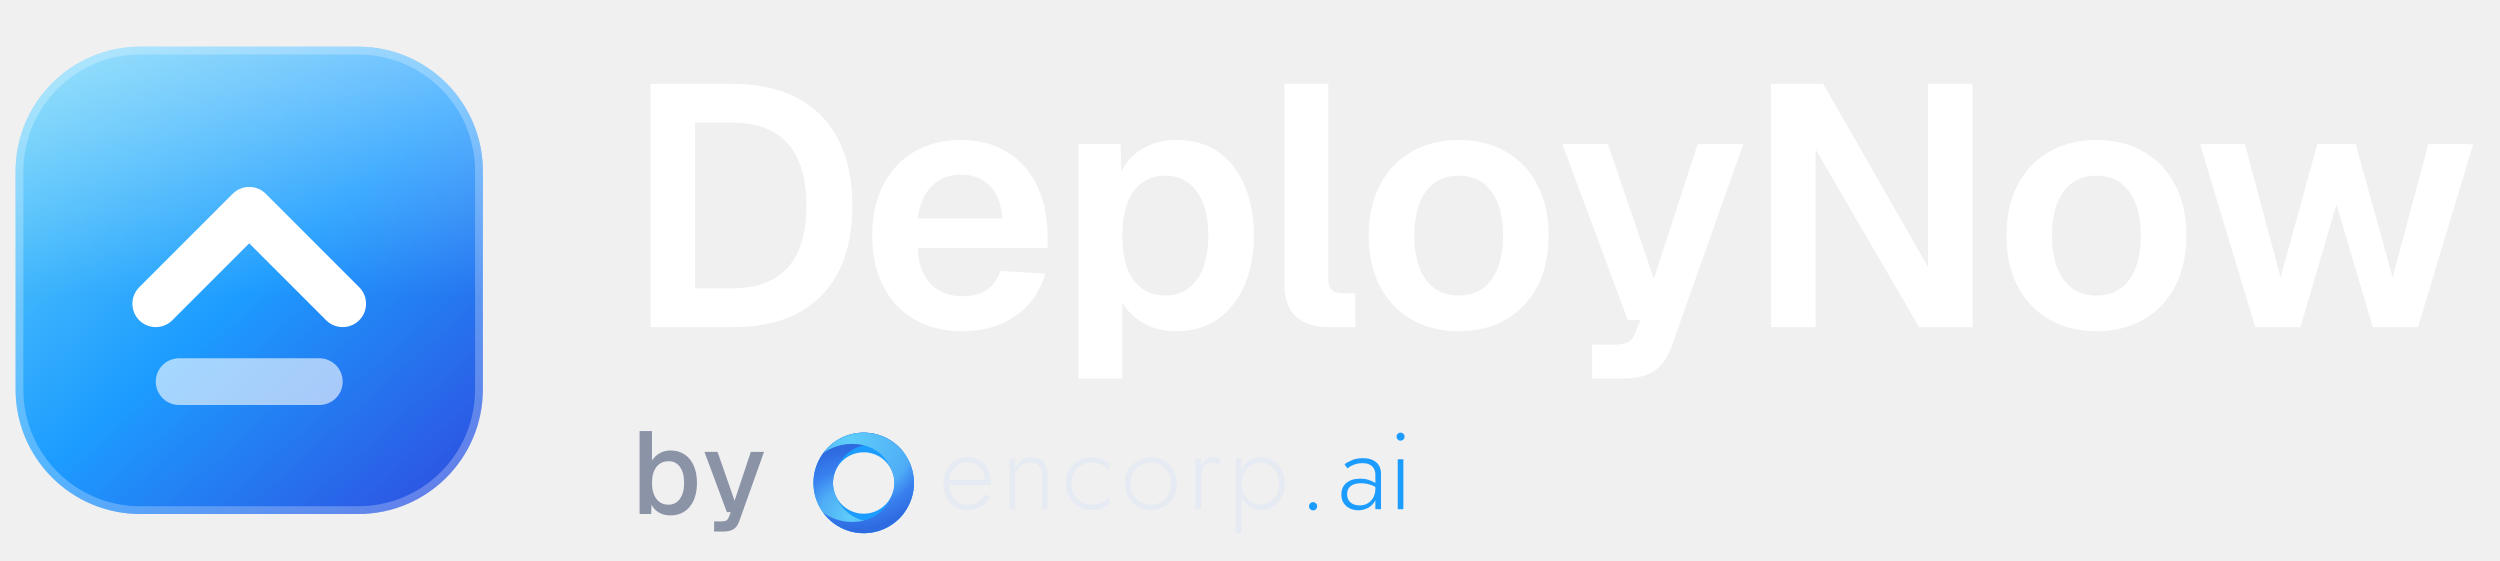
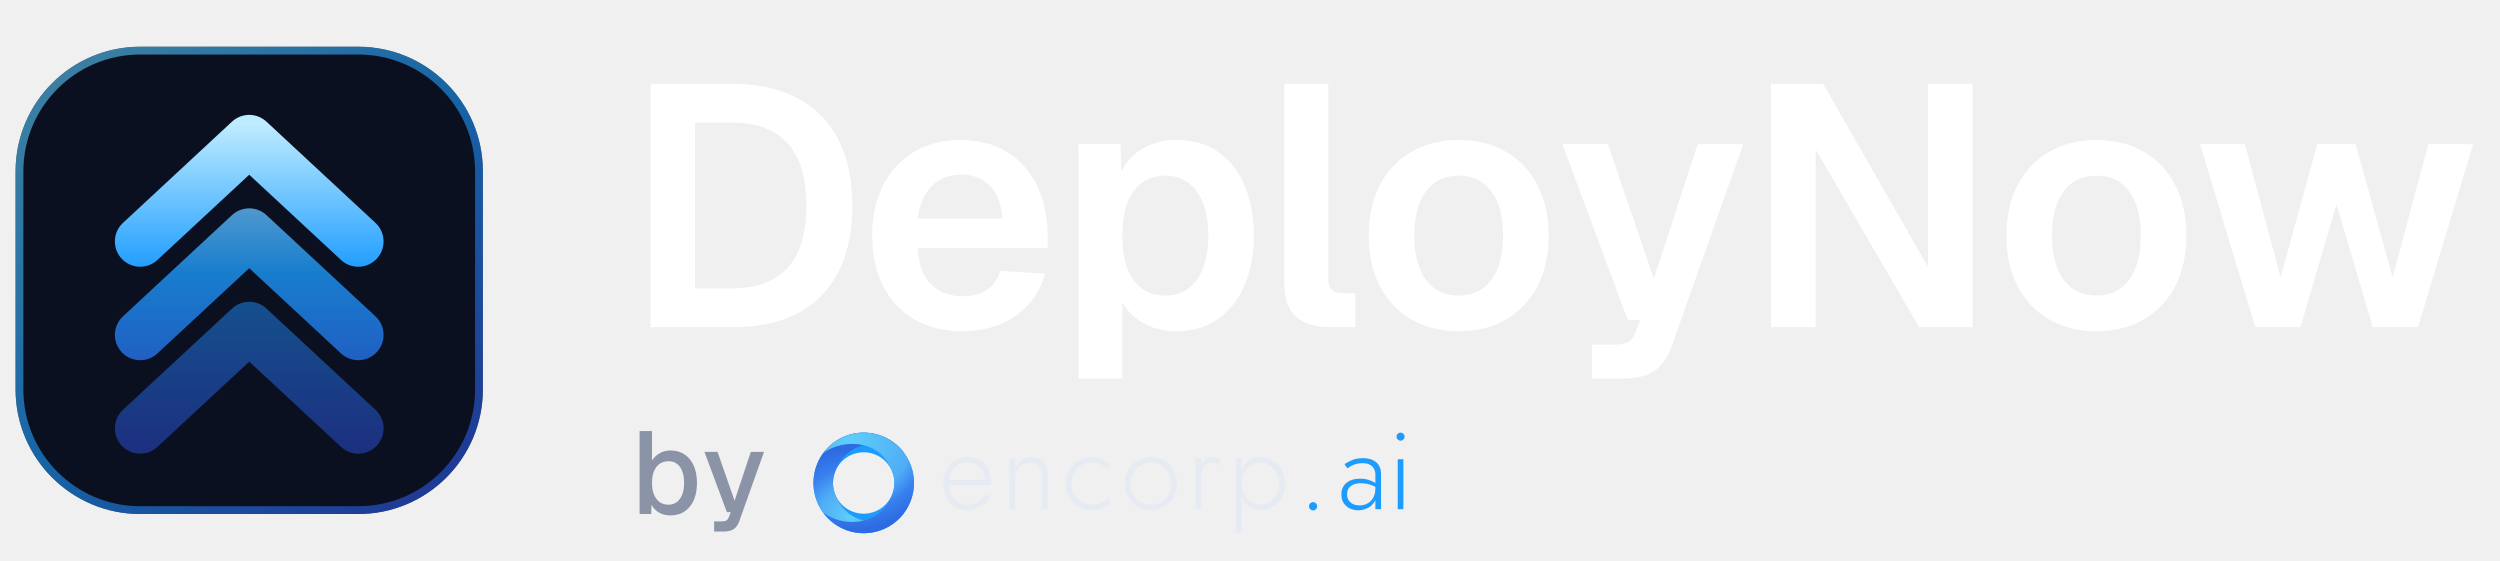
<svg xmlns="http://www.w3.org/2000/svg" viewBox="0 0 321 72" width="321" height="72" fill="none">
  <g transform="translate(0 4)">
    <defs>
-       <linearGradient id="a-bg" x1="6" y1="4" x2="58" y2="62" gradientUnits="userSpaceOnUse">
+       <linearGradient id="b-edge" x1="6" y1="4" x2="58" y2="62" gradientUnits="userSpaceOnUse">
        <stop stop-color="#5FCEF9" />
        <stop offset=".5" stop-color="#1D9CFF" />
        <stop offset="1" stop-color="#2E4FE0" />
      </linearGradient>
-       <linearGradient id="a-sheen" x1="32" y1="2" x2="32" y2="34" gradientUnits="userSpaceOnUse">
-         <stop stop-color="#fff" stop-opacity=".35" />
-         <stop offset="1" stop-color="#fff" stop-opacity="0" />
+       <linearGradient id="b-chev" x1="32" y1="12" x2="32" y2="54" gradientUnits="userSpaceOnUse">
+         <stop stop-color="#BDEBFF" />
+         <stop offset=".45" stop-color="#1D9CFF" />
+         <stop offset="1" stop-color="#2E4FE0" />
      </linearGradient>
    </defs>
-     <rect x="2" y="2" width="60" height="60" rx="16" fill="url(#a-bg)" />
-     <rect x="2" y="2" width="60" height="60" rx="16" fill="url(#a-sheen)" />
-     <rect x="2.5" y="2.5" width="59" height="59" rx="15.5" stroke="#fff" stroke-opacity=".25" />
-     <path d="M20 35 32 23l12 12" stroke="#fff" stroke-width="6" stroke-linecap="round" stroke-linejoin="round" />
-     <path d="M23 45h18" stroke="#fff" stroke-opacity=".6" stroke-width="6" stroke-linecap="round" />
+     <rect x="2" y="2" width="60" height="60" rx="16" fill="#0B1020" />
+     <rect x="2.5" y="2.5" width="59" height="59" rx="15.5" stroke="url(#b-edge)" stroke-opacity=".6" />
+     <path d="M18 27 32 14l14 13" stroke="url(#b-chev)" stroke-width="6.5" stroke-linecap="round" stroke-linejoin="round" />
+     <path d="M18 39 32 26l14 13" stroke="url(#b-chev)" stroke-opacity=".78" stroke-width="6.5" stroke-linecap="round" stroke-linejoin="round" />
+     <path d="M18 51 32 38l14 13" stroke="url(#b-chev)" stroke-opacity=".5" stroke-width="6.5" stroke-linecap="round" stroke-linejoin="round" />
  </g>
  <path d="M83.52 42.0V10.76H93.904Q101.384 10.76 105.41 14.83Q109.436 18.9 109.436 26.424Q109.436 33.904 105.476 37.952Q101.516 42.0 94.168 42.0ZM89.24 37.028H93.904Q103.54 37.028 103.54 26.424Q103.54 15.732 93.904 15.732H89.24ZM123.516 42.528Q119.996 42.528 117.4 41.01Q114.804 39.492 113.396 36.72Q111.988 33.948 111.988 30.252Q111.988 26.556 113.396 23.784Q114.804 21.012 117.378 19.494Q119.952 17.976 123.384 17.976Q126.728 17.976 129.236 19.472Q131.744 20.968 133.13 23.784Q134.516 26.6 134.516 30.56V31.836H117.84Q117.972 34.916 119.512 36.478Q121.052 38.04 123.56 38.04Q127.388 38.04 128.444 34.784L134.208 35.136Q133.24 38.568 130.402 40.548Q127.564 42.528 123.516 42.528ZM117.84 28.052H128.708Q128.488 25.192 127.058 23.806Q125.628 22.42 123.384 22.42Q121.096 22.42 119.644 23.872Q118.192 25.324 117.84 28.052ZM138.476 48.6V18.504H143.888L143.976 22.024Q144.988 20.044 146.836 19.01Q148.684 17.976 151.016 17.976Q154.36 17.976 156.582 19.626Q158.804 21.276 159.904 24.07Q161.004 26.864 161.004 30.252Q161.004 33.64 159.882 36.412Q158.76 39.184 156.538 40.856Q154.316 42.528 150.972 42.528Q148.728 42.528 146.902 41.538Q145.076 40.548 144.108 38.788V48.6ZM149.652 37.952Q152.204 37.952 153.678 35.906Q155.152 33.86 155.152 30.252Q155.152 26.644 153.678 24.598Q152.204 22.552 149.652 22.552Q147.1 22.552 145.604 24.488Q144.108 26.424 144.108 30.252Q144.108 34.08 145.582 36.016Q147.056 37.952 149.652 37.952ZM170.552 42.0Q167.956 42.0 166.438 40.68Q164.92 39.36 164.92 36.456V10.76H170.552V35.884Q170.552 37.644 172.312 37.644H174.028V42.0ZM187.316 42.528Q183.84 42.528 181.222 41.01Q178.604 39.492 177.174 36.742Q175.744 33.992 175.744 30.252Q175.744 26.512 177.174 23.762Q178.604 21.012 181.222 19.494Q183.84 17.976 187.316 17.976Q190.792 17.976 193.388 19.494Q195.984 21.012 197.414 23.762Q198.844 26.512 198.844 30.252Q198.844 33.992 197.414 36.742Q195.984 39.492 193.388 41.01Q190.792 42.528 187.316 42.528ZM187.316 37.952Q190 37.952 191.496 35.928Q192.992 33.904 192.992 30.252Q192.992 26.6 191.496 24.576Q190 22.552 187.316 22.552Q184.588 22.552 183.092 24.576Q181.596 26.6 181.596 30.252Q181.596 33.904 183.092 35.928Q184.588 37.952 187.316 37.952ZM204.432 48.6V44.244H207.424Q208.568 44.244 209.118 43.892Q209.668 43.54 209.976 42.704L210.636 41.076H209.008L200.604 18.504H206.456L212.352 35.796L217.984 18.504H223.836L214.64 44.464Q213.848 46.664 212.418 47.632Q210.988 48.6 208.436 48.6ZM227.4 42.0V10.76H234.088L247.552 34.256V10.76H253.272V42.0H246.408L233.12 19.164V42.0ZM269.2 42.528Q265.724 42.528 263.106 41.01Q260.488 39.492 259.058 36.742Q257.628 33.992 257.628 30.252Q257.628 26.512 259.058 23.762Q260.488 21.012 263.106 19.494Q265.724 17.976 269.2 17.976Q272.676 17.976 275.272 19.494Q277.868 21.012 279.298 23.762Q280.728 26.512 280.728 30.252Q280.728 33.992 279.298 36.742Q277.868 39.492 275.272 41.01Q272.676 42.528 269.2 42.528ZM269.2 37.952Q271.884 37.952 273.38 35.928Q274.876 33.904 274.876 30.252Q274.876 26.6 273.38 24.576Q271.884 22.552 269.2 22.552Q266.472 22.552 264.976 24.576Q263.48 26.6 263.48 30.252Q263.48 33.904 264.976 35.928Q266.472 37.952 269.2 37.952ZM289.572 42.0 282.488 18.504H288.252L292.828 35.62L297.536 18.504H302.464L307.216 35.62L311.792 18.504H317.556L310.472 42.0H304.664L300 26.248L295.38 42.0Z" fill="#FFFFFF" />
  <path d="M86.1 66.18Q85.26 66.18 84.623 65.82Q83.985 65.46 83.655 64.8L83.61 66.0H82.125V55.35H83.715V59.145Q84.015 58.62 84.645 58.23Q85.275 57.84 86.1 57.84Q87.135 57.84 87.9 58.35Q88.665 58.86 89.078 59.797Q89.49 60.735 89.49 62.01Q89.49 63.285 89.078 64.222Q88.665 65.16 87.9 65.67Q87.135 66.18 86.1 66.18ZM85.845 64.8Q86.76 64.8 87.3 64.05Q87.84 63.3 87.84 62.01Q87.84 60.69 87.308 59.955Q86.775 59.22 85.86 59.22Q84.855 59.22 84.285 59.955Q83.715 60.69 83.715 62.01Q83.715 63.3 84.278 64.05Q84.84 64.8 85.845 64.8ZM91.695 68.25V66.945H92.67Q93.075 66.945 93.27 66.825Q93.465 66.705 93.57 66.42L93.825 65.76H93.33L90.45 58.02H92.13L94.32 64.29L96.405 58.02H98.1L94.92 66.93Q94.68 67.62 94.208 67.935Q93.735 68.25 92.895 68.25Z" fill="#8B93A7" />
  <g transform="translate(104.42 55.5) scale(0.05508)">
    <path d="M117.669 0.911C94.491 0.911 71.826 7.782 52.553 20.664C33.28 33.545 18.25 51.847 9.382 73.269C0.515 94.691 -1.809 118.261 2.707 140.992C7.233 163.733 18.391 184.609 34.785 201.003C51.178 217.396 72.066 228.554 94.796 233.081C117.538 237.607 141.097 235.284 162.519 226.417C183.941 217.549 202.243 202.519 215.124 183.246C228.006 163.973 234.877 141.308 234.877 118.13C234.877 87.045 222.53 57.224 200.552 35.246C178.574 13.268 148.754 0.911 117.669 0.911ZM117.592 189.867C103.446 189.867 89.604 185.667 77.835 177.803C66.067 169.939 56.894 158.77 51.484 145.693C46.063 132.615 44.656 118.228 47.415 104.354C50.175 90.469 56.992 77.73 66.994 67.717C76.996 57.715 89.746 50.898 103.631 48.139C117.505 45.379 131.892 46.797 144.969 52.207C158.047 57.628 169.216 66.79 177.08 78.559C184.944 90.328 189.143 104.158 189.143 118.316C189.143 137.294 181.606 155.487 168.191 168.914C154.775 182.33 136.571 189.867 117.592 189.867Z" fill="url(#paint0_linear_882_22059)" />
    <path d="M0.46 118.132C0.46 93.449 8.259 69.399 22.732 49.406C37.206 29.402 57.624 14.492 81.064 6.781C104.514 -0.931 129.797 -1.04 153.313 6.464C176.829 13.968 197.378 28.704 212.016 48.577C195.938 37.179 167.1 22.967 127.736 28.377C66.307 36.808 50.589 92.5 49.891 95.107C49.891 95.129 49.88 95.151 49.88 95.162C49.88 95.162 49.88 95.172 49.88 95.183C44.514 110.955 44.798 128.112 50.688 143.698C54.527 155.216 72.949 200.339 127.747 207.865C133.408 208.651 139.112 209.043 144.827 209.043C168.91 209.087 192.405 201.605 212.037 187.654C197.389 207.527 176.851 222.263 153.335 229.778C129.819 237.282 104.536 237.184 81.086 229.473C57.635 221.761 37.217 206.851 22.743 186.858C8.259 166.865 0.46 142.815 0.46 118.132Z" fill="url(#paint1_radial_882_22059)" />
    <path d="M234.887 118.132C234.887 142.815 227.088 166.876 212.615 186.869C198.141 206.862 177.712 221.783 154.261 229.483C130.811 237.195 105.528 237.293 82.012 229.789C58.496 222.285 37.947 207.538 23.31 187.665C42.943 201.616 66.437 209.098 90.52 209.065C96.235 209.065 101.939 208.662 107.6 207.876C162.398 200.35 180.82 155.227 184.66 143.72C190.549 128.123 190.833 110.966 185.467 95.194C185.467 95.194 185.467 95.183 185.467 95.172C185.467 95.162 185.467 95.14 185.456 95.118C184.758 92.511 169.04 36.819 107.6 28.388C68.236 22.978 39.398 37.19 23.32 48.577C37.958 28.715 58.507 13.968 82.023 6.464C105.539 -1.04 130.822 -0.931 154.272 6.781C177.723 14.492 198.141 29.402 212.615 49.406C227.088 69.399 234.876 93.46 234.876 118.143L234.887 118.132Z" fill="url(#paint2_radial_882_22059)" />
    <path d="M329.937 173.453C321.607 168.022 314.91 160.426 310.543 151.49C305.699 141.545 303.277 130.591 303.479 119.509C303.258 108.463 305.735 97.546 310.671 87.656C315.203 78.702 322.139 71.18 330.707 65.95C339.625 60.629 349.863 57.914 360.248 58.115C370.211 57.895 380.046 60.482 388.615 65.565C396.761 70.537 403.33 77.712 407.605 86.243C412.284 95.693 414.614 106.133 414.412 116.683C414.412 117.711 414.376 118.83 414.284 120.023C414.211 121.05 414.082 122.078 413.899 123.105H311.955V111.546H403.88L398.229 119.509C398.578 118.647 398.963 117.491 399.385 116.041C399.807 114.665 400.027 113.234 400.027 111.803C400.156 104.28 398.339 96.849 394.761 90.225C391.422 84.078 386.505 78.941 380.505 75.326C374.376 71.693 367.349 69.822 360.212 69.932C352.212 69.73 344.34 71.822 337.478 75.968C330.983 80.097 325.772 85.968 322.451 92.922C318.689 100.995 316.836 109.821 317.056 118.738C316.854 127.839 318.653 136.866 322.322 145.196C325.46 152.426 330.707 158.536 337.368 162.756C344.028 166.976 351.808 169.086 359.679 168.811C367.991 169.013 376.193 166.958 383.44 162.903C390.872 158.297 397.092 151.949 401.55 144.407L412.339 151.343C406.578 160.719 398.596 168.535 389.092 174.077C379.569 179.122 368.927 181.655 358.138 181.398C348.138 181.581 338.322 178.811 329.882 173.434" fill="#E6EAF2" />
    <path d="M526.632 79.197C522.174 73.545 515.165 70.72 505.569 70.72C499.385 70.591 493.312 72.188 487.973 75.325C482.652 78.444 478.285 82.995 475.386 88.444C472.34 94.132 470.799 100.481 470.89 106.939V178.846H457.533V60.72H470.89V85.38C473.716 77.38 478.853 70.408 485.661 65.344C492.339 60.518 500.413 58.004 508.633 58.151C520.963 58.151 530.375 62.041 536.889 69.839C543.403 77.637 546.65 88.114 546.65 101.306V178.864H533.293V102.848C533.293 92.756 531.073 84.866 526.614 79.215" fill="#E6EAF2" />
    <path d="M608.302 145.219C612.247 152.411 618.063 158.393 625.127 162.558C632.412 166.796 640.705 168.98 649.145 168.851C655.163 168.906 661.163 167.952 666.87 166.025C671.97 164.337 676.778 161.879 681.126 158.705C684.594 156.301 687.53 153.2 689.732 149.585V166.282C686.135 170.558 680.613 174.154 673.163 177.071C665.512 180.025 657.365 181.493 649.145 181.438C638.503 181.658 628.008 178.998 618.76 173.732C609.513 168.466 601.862 160.796 596.632 151.53C591.146 141.861 588.357 130.907 588.541 119.788C588.321 108.632 591.128 97.641 596.632 87.954C601.898 78.724 609.568 71.091 618.797 65.862C628.045 60.615 638.522 57.954 649.145 58.174C657.365 58.119 665.512 59.642 673.163 62.67C680.613 65.66 686.135 69.22 689.732 73.33V90.027C687.603 86.32 684.667 83.165 681.126 80.779C671.769 74.192 660.595 70.706 649.164 70.761C640.742 70.633 632.43 72.816 625.146 77.055C618.082 81.22 612.265 87.201 608.32 94.394C604.1 102.192 601.972 110.944 602.155 119.825C601.972 128.687 604.1 137.457 608.32 145.255L608.302 145.219Z" fill="#E6EAF2" />
    <path d="M734.39 87.937C739.546 78.854 747.032 71.313 756.096 66.102C765.583 60.873 776.224 58.139 787.032 58.139C797.839 58.139 808.499 60.873 817.967 66.102C827.031 71.313 834.517 78.854 839.673 87.937C845.104 97.661 847.856 108.652 847.636 119.771C847.82 130.853 845.067 141.807 839.673 151.495C834.554 160.633 827.049 168.229 817.967 173.44C808.499 178.669 797.839 181.403 787.032 181.403C776.224 181.403 765.564 178.669 756.096 173.44C747.014 168.211 739.51 160.633 734.39 151.495C728.996 141.807 726.244 130.872 726.427 119.771C726.207 108.634 728.959 97.643 734.39 87.937ZM746.207 145.22C750.152 152.413 755.968 158.394 763.032 162.559C770.353 166.688 778.628 168.853 787.05 168.853C795.472 168.853 803.729 166.688 811.068 162.559C818.132 158.413 823.948 152.413 827.893 145.22C832.113 137.422 834.242 128.652 834.058 119.789C834.205 110.964 832.077 102.267 827.893 94.487C823.985 87.24 818.169 81.203 811.068 77.019C803.784 72.781 795.49 70.598 787.05 70.726C778.646 70.598 770.353 72.726 763.032 76.891C755.931 81.001 750.097 87.001 746.207 94.23C742.005 102.083 739.877 110.872 740.042 119.789C739.858 128.652 741.987 137.404 746.207 145.22Z" fill="#E6EAF2" />
    <path d="M904.133 178.848H890.776V60.722H904.133V178.848ZM936.096 72.135C933.509 71.144 930.775 70.667 928.005 70.722C922.885 70.465 917.876 72.226 914.005 75.603C910.298 79.18 907.675 83.712 906.427 88.703C904.831 94.648 904.042 100.776 904.115 106.941H897.95C897.803 98.391 899.271 89.896 902.317 81.914C904.812 75.236 908.904 69.291 914.262 64.575C918.904 60.447 924.885 58.172 931.087 58.153C934.702 58.135 938.298 58.704 941.747 59.823C945.16 60.979 948.261 62.869 950.867 65.346L943.417 76.391C941.16 74.685 938.702 73.272 936.096 72.153" fill="#E6EAF2" />
    <path d="M985.01 60.722H998.367V235.343H985.01V60.722ZM1091.72 152.647C1087.01 161.546 1079.89 168.922 1071.17 173.968C1062.38 178.977 1052.4 181.546 1042.29 181.417C1032.92 181.601 1023.74 178.757 1016.09 173.326C1008.35 167.674 1002.28 160.041 998.496 151.234C994.184 141.326 992.037 130.592 992.202 119.785C992 108.923 994.147 98.153 998.496 88.19C1002.29 79.437 1008.37 71.86 1016.09 66.227C1023.72 60.796 1032.92 57.97 1042.27 58.153C1052.4 58.025 1062.37 60.594 1071.15 65.603C1079.85 70.612 1086.95 77.951 1091.71 86.795C1096.75 95.951 1099.28 106.96 1099.28 119.785C1099.58 131.198 1096.97 142.519 1091.71 152.665M1079.78 93.327C1075.98 86.281 1070.29 80.465 1063.34 76.502C1056.35 72.612 1048.48 70.63 1040.49 70.722C1033.16 70.759 1026 72.997 1019.94 77.144C1013.32 81.547 1007.95 87.547 1004.28 94.612C1000.24 102.373 998.221 111.033 998.367 119.785C998.202 128.537 1000.24 137.18 1004.28 144.959C1007.93 152.023 1013.32 158.023 1019.94 162.427C1026 166.573 1033.16 168.812 1040.49 168.849C1048.48 168.94 1056.37 166.959 1063.34 163.069C1070.29 159.124 1075.98 153.289 1079.78 146.244C1084.07 138.097 1086.2 128.996 1085.94 119.785C1086.2 110.593 1084.07 101.474 1079.78 93.327Z" fill="#E6EAF2" />
    <path d="M1158.51 165.751C1159.37 164.852 1160.42 164.155 1161.56 163.66C1162.7 163.164 1163.94 162.926 1165.19 162.926C1166.44 162.926 1167.67 163.183 1168.82 163.66C1169.98 164.137 1171.01 164.852 1171.87 165.751C1172.79 166.65 1173.52 167.733 1174 168.926C1174.49 170.118 1174.71 171.403 1174.7 172.687C1174.7 173.916 1174.47 175.146 1174.02 176.302C1173.56 177.439 1172.86 178.485 1172 179.366C1171.14 180.283 1170.07 181.017 1168.9 181.513C1167.72 182.008 1166.46 182.228 1165.19 182.191C1162.68 182.155 1160.29 181.146 1158.51 179.366C1156.73 177.586 1155.72 175.201 1155.69 172.687C1155.65 171.403 1155.89 170.118 1156.38 168.926C1156.88 167.733 1157.59 166.65 1158.51 165.751Z" fill="#1D9CFF" />
    <path d="M1244.56 144.483C1244.56 150.223 1245.83 155.034 1248.36 158.916C1251.06 162.799 1254.61 165.753 1259 167.779C1263.55 169.636 1268.53 170.564 1273.93 170.564C1280.52 170.564 1286.51 169.045 1291.91 166.006C1297.48 162.968 1301.96 158.494 1305.33 152.586C1308.71 146.678 1310.4 139.419 1310.4 130.81L1313.44 141.951C1313.44 151.067 1311.24 158.579 1306.85 164.487C1302.46 170.395 1296.98 174.785 1290.39 177.654C1283.81 180.524 1277.14 181.959 1270.39 181.959C1263.81 181.959 1257.48 180.608 1251.4 177.907C1245.32 175.038 1240.43 170.902 1236.71 165.5C1233 160.098 1231.14 153.261 1231.14 144.99C1231.14 133.679 1235.02 124.733 1242.79 118.149C1250.72 111.565 1261.44 108.274 1274.95 108.274C1282.54 108.274 1289.04 109.202 1294.45 111.059C1300.02 112.747 1304.57 114.688 1308.12 116.883C1311.66 119.078 1314.2 120.934 1315.71 122.454V130.81C1309.98 126.758 1303.81 123.804 1297.23 121.947C1290.82 119.922 1284.06 118.909 1276.97 118.909C1270.39 118.909 1264.65 119.837 1259.75 121.694C1255.03 123.551 1251.31 126.336 1248.61 130.05C1245.91 133.764 1244.56 138.575 1244.56 144.483ZM1245.07 84.218L1238.48 74.343C1242.87 71.305 1248.53 68.266 1255.45 65.227C1262.54 62.02 1271.23 60.416 1281.53 60.416C1290.31 60.416 1297.82 61.851 1304.07 64.721C1310.31 67.591 1315.12 71.727 1318.5 77.128C1321.88 82.53 1323.56 89.114 1323.56 96.879V179.427H1310.4V98.652C1310.4 95.275 1309.89 92.068 1308.88 89.029C1307.87 85.822 1306.18 82.952 1303.81 80.42C1301.62 77.888 1298.58 75.862 1294.7 74.343C1290.82 72.824 1286.09 72.064 1280.52 72.064C1274.78 72.064 1269.63 72.739 1265.07 74.09C1260.51 75.44 1256.55 77.044 1253.17 78.901C1249.96 80.758 1247.26 82.53 1245.07 84.218Z" fill="#1D9CFF" />
    <path d="M1359.75 10.28C1359.75 7.579 1360.67 5.385 1362.53 3.696C1364.39 1.84 1366.58 0.911 1369.12 0.911C1371.82 0.911 1374.01 1.84 1375.7 3.696C1377.56 5.385 1378.48 7.579 1378.48 10.28C1378.48 12.812 1377.56 15.007 1375.7 16.864C1374.01 18.721 1371.82 19.649 1369.12 19.649C1366.58 19.649 1364.39 18.721 1362.53 16.864C1360.67 15.007 1359.75 12.812 1359.75 10.28ZM1362.53 62.949H1375.7V179.427H1362.53V62.949Z" fill="#1D9CFF" />
    <defs>
      <linearGradient id="paint0_linear_882_22059" x1="117.439" y1="20.555" x2="117.952" y2="235.339" gradientUnits="userSpaceOnUse">
        <stop stop-color="#1D9CFF" />
        <stop offset="1" stop-color="#1D9CFF" />
      </linearGradient>
      <radialGradient id="paint1_radial_882_22059" cx="0" cy="0" r="1" gradientUnits="userSpaceOnUse" gradientTransform="translate(89.457 197.196) rotate(-87.24) scale(158.34 175.431)">
        <stop stop-color="#5FCEF9" />
        <stop offset="0.43" stop-color="#4FADF6" />
        <stop offset="0.71" stop-color="#3880EF" />
        <stop offset="1" stop-color="#2E6AE0" />
      </radialGradient>
      <radialGradient id="paint2_radial_882_22059" cx="0" cy="0" r="1" gradientUnits="userSpaceOnUse" gradientTransform="translate(86.6076 23.7384) rotate(86.94) scale(204.259 226.291)">
        <stop stop-color="#5FCEF9" />
        <stop offset="0.62" stop-color="#4FADF6" />
        <stop offset="0.8" stop-color="#3880EF" />
        <stop offset="1" stop-color="#2E6AE0" />
      </radialGradient>
    </defs>
  </g>
</svg>
